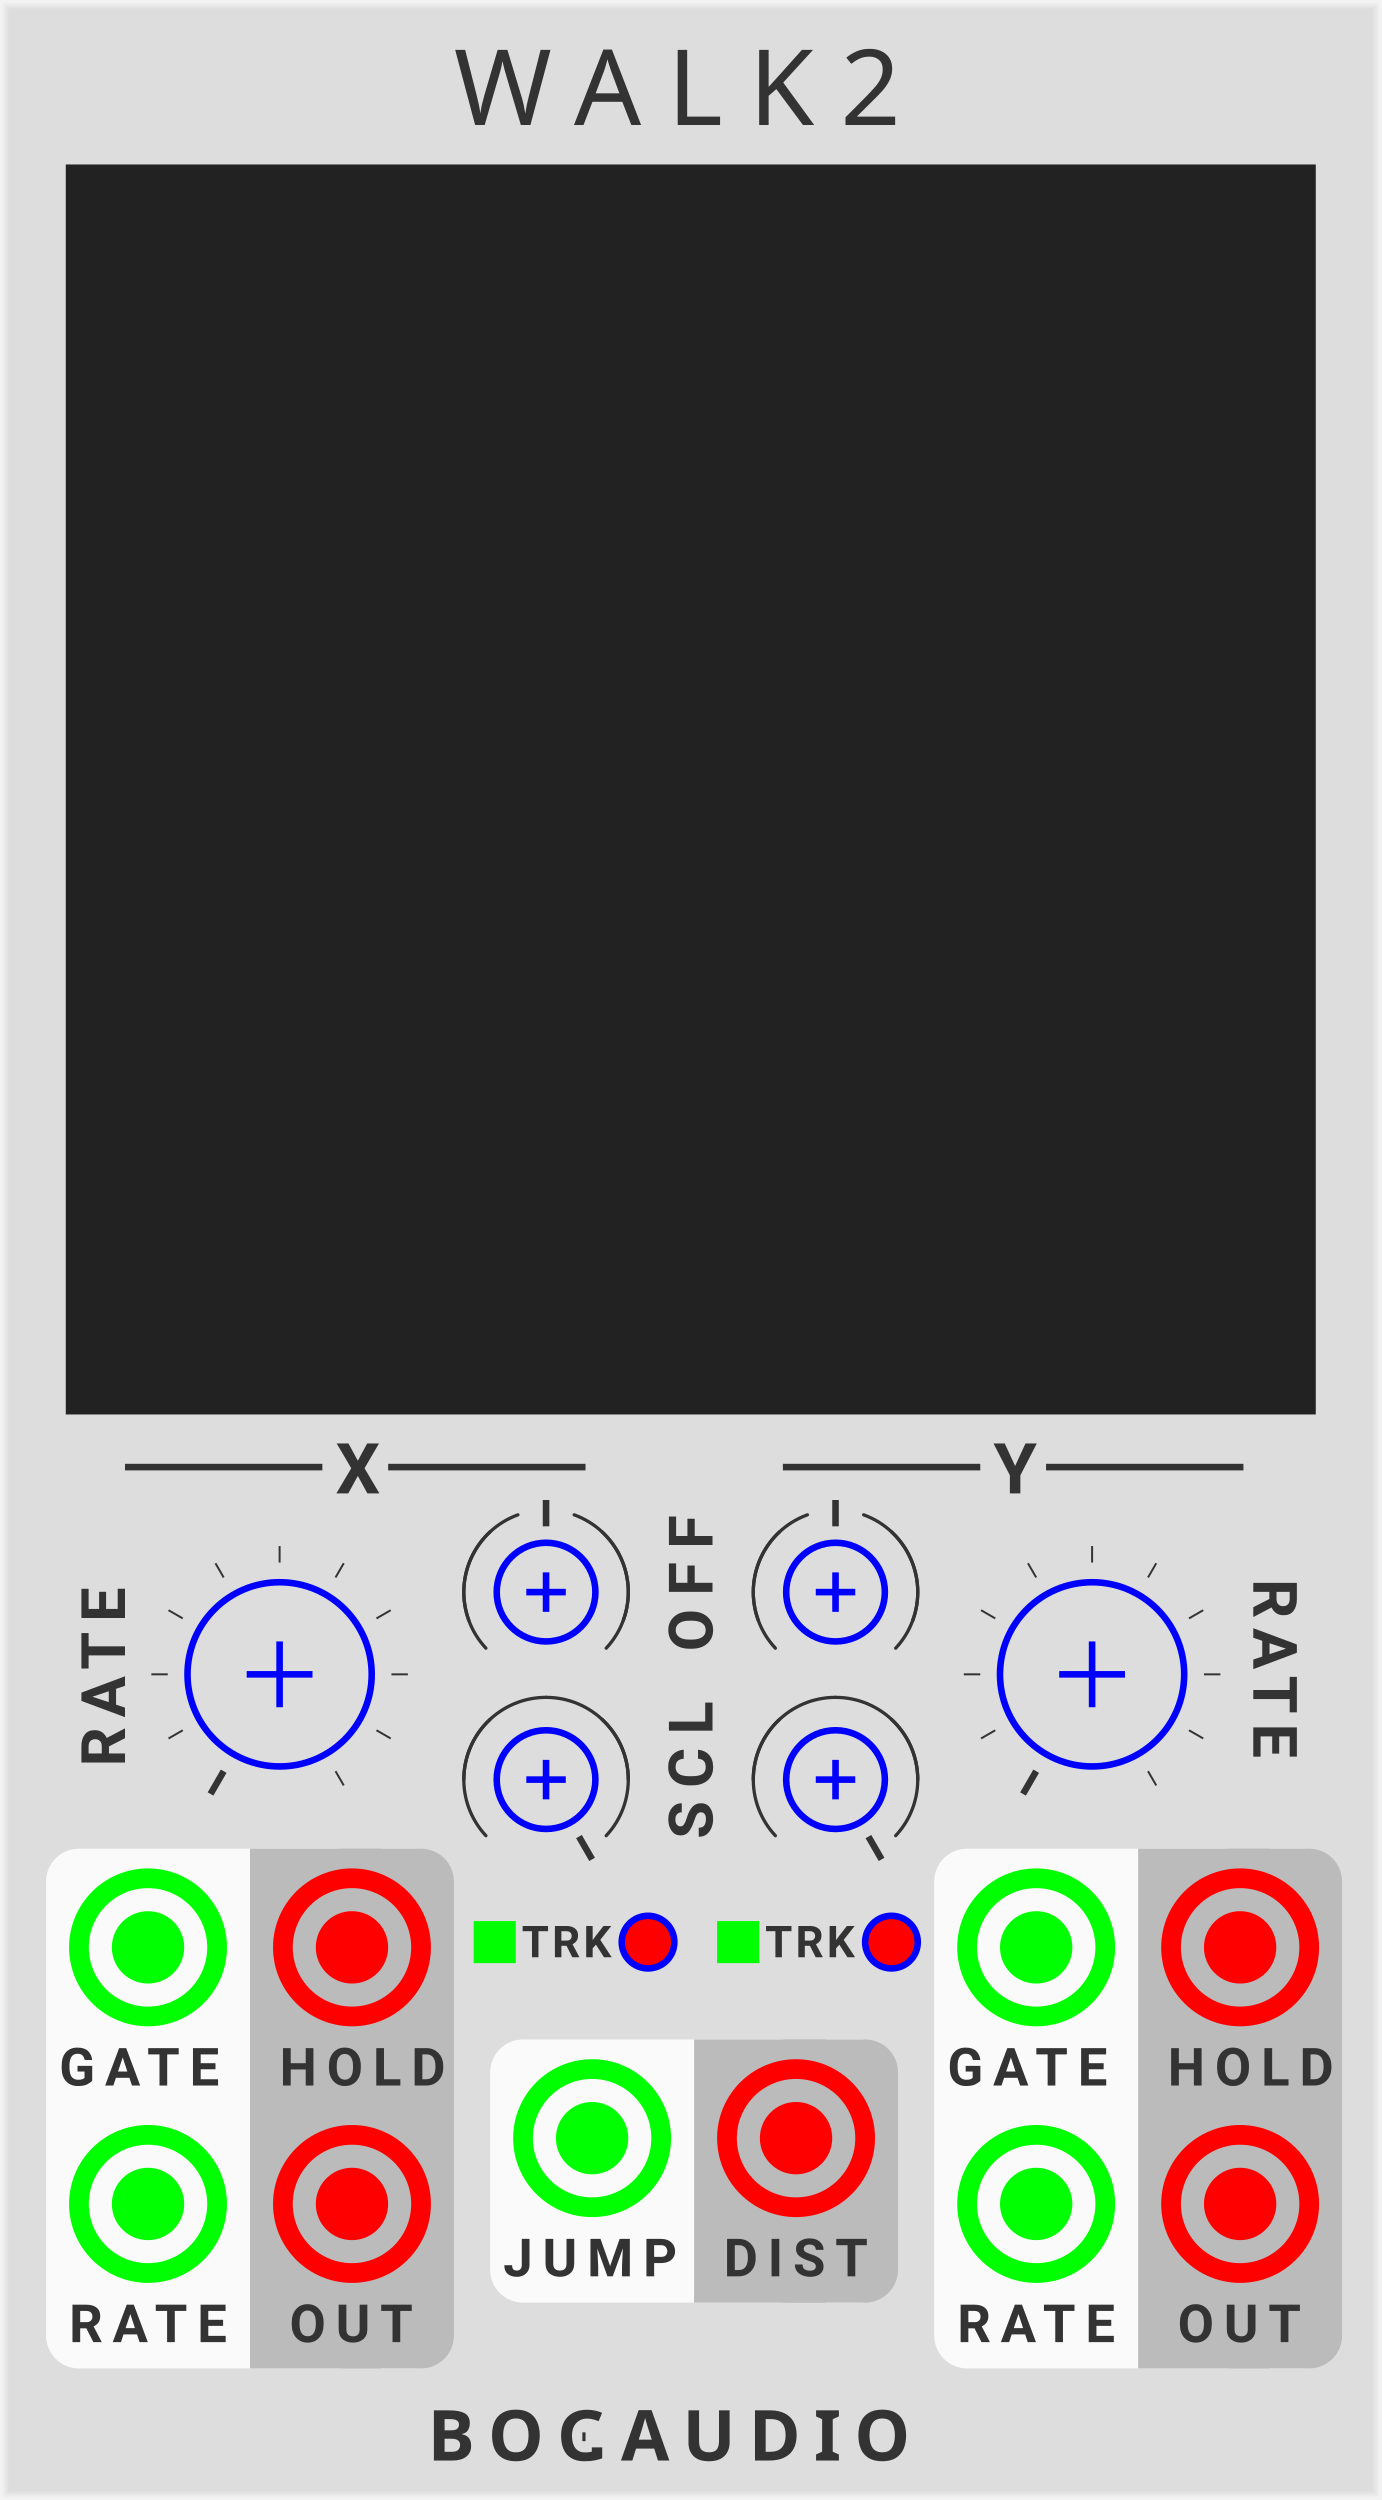
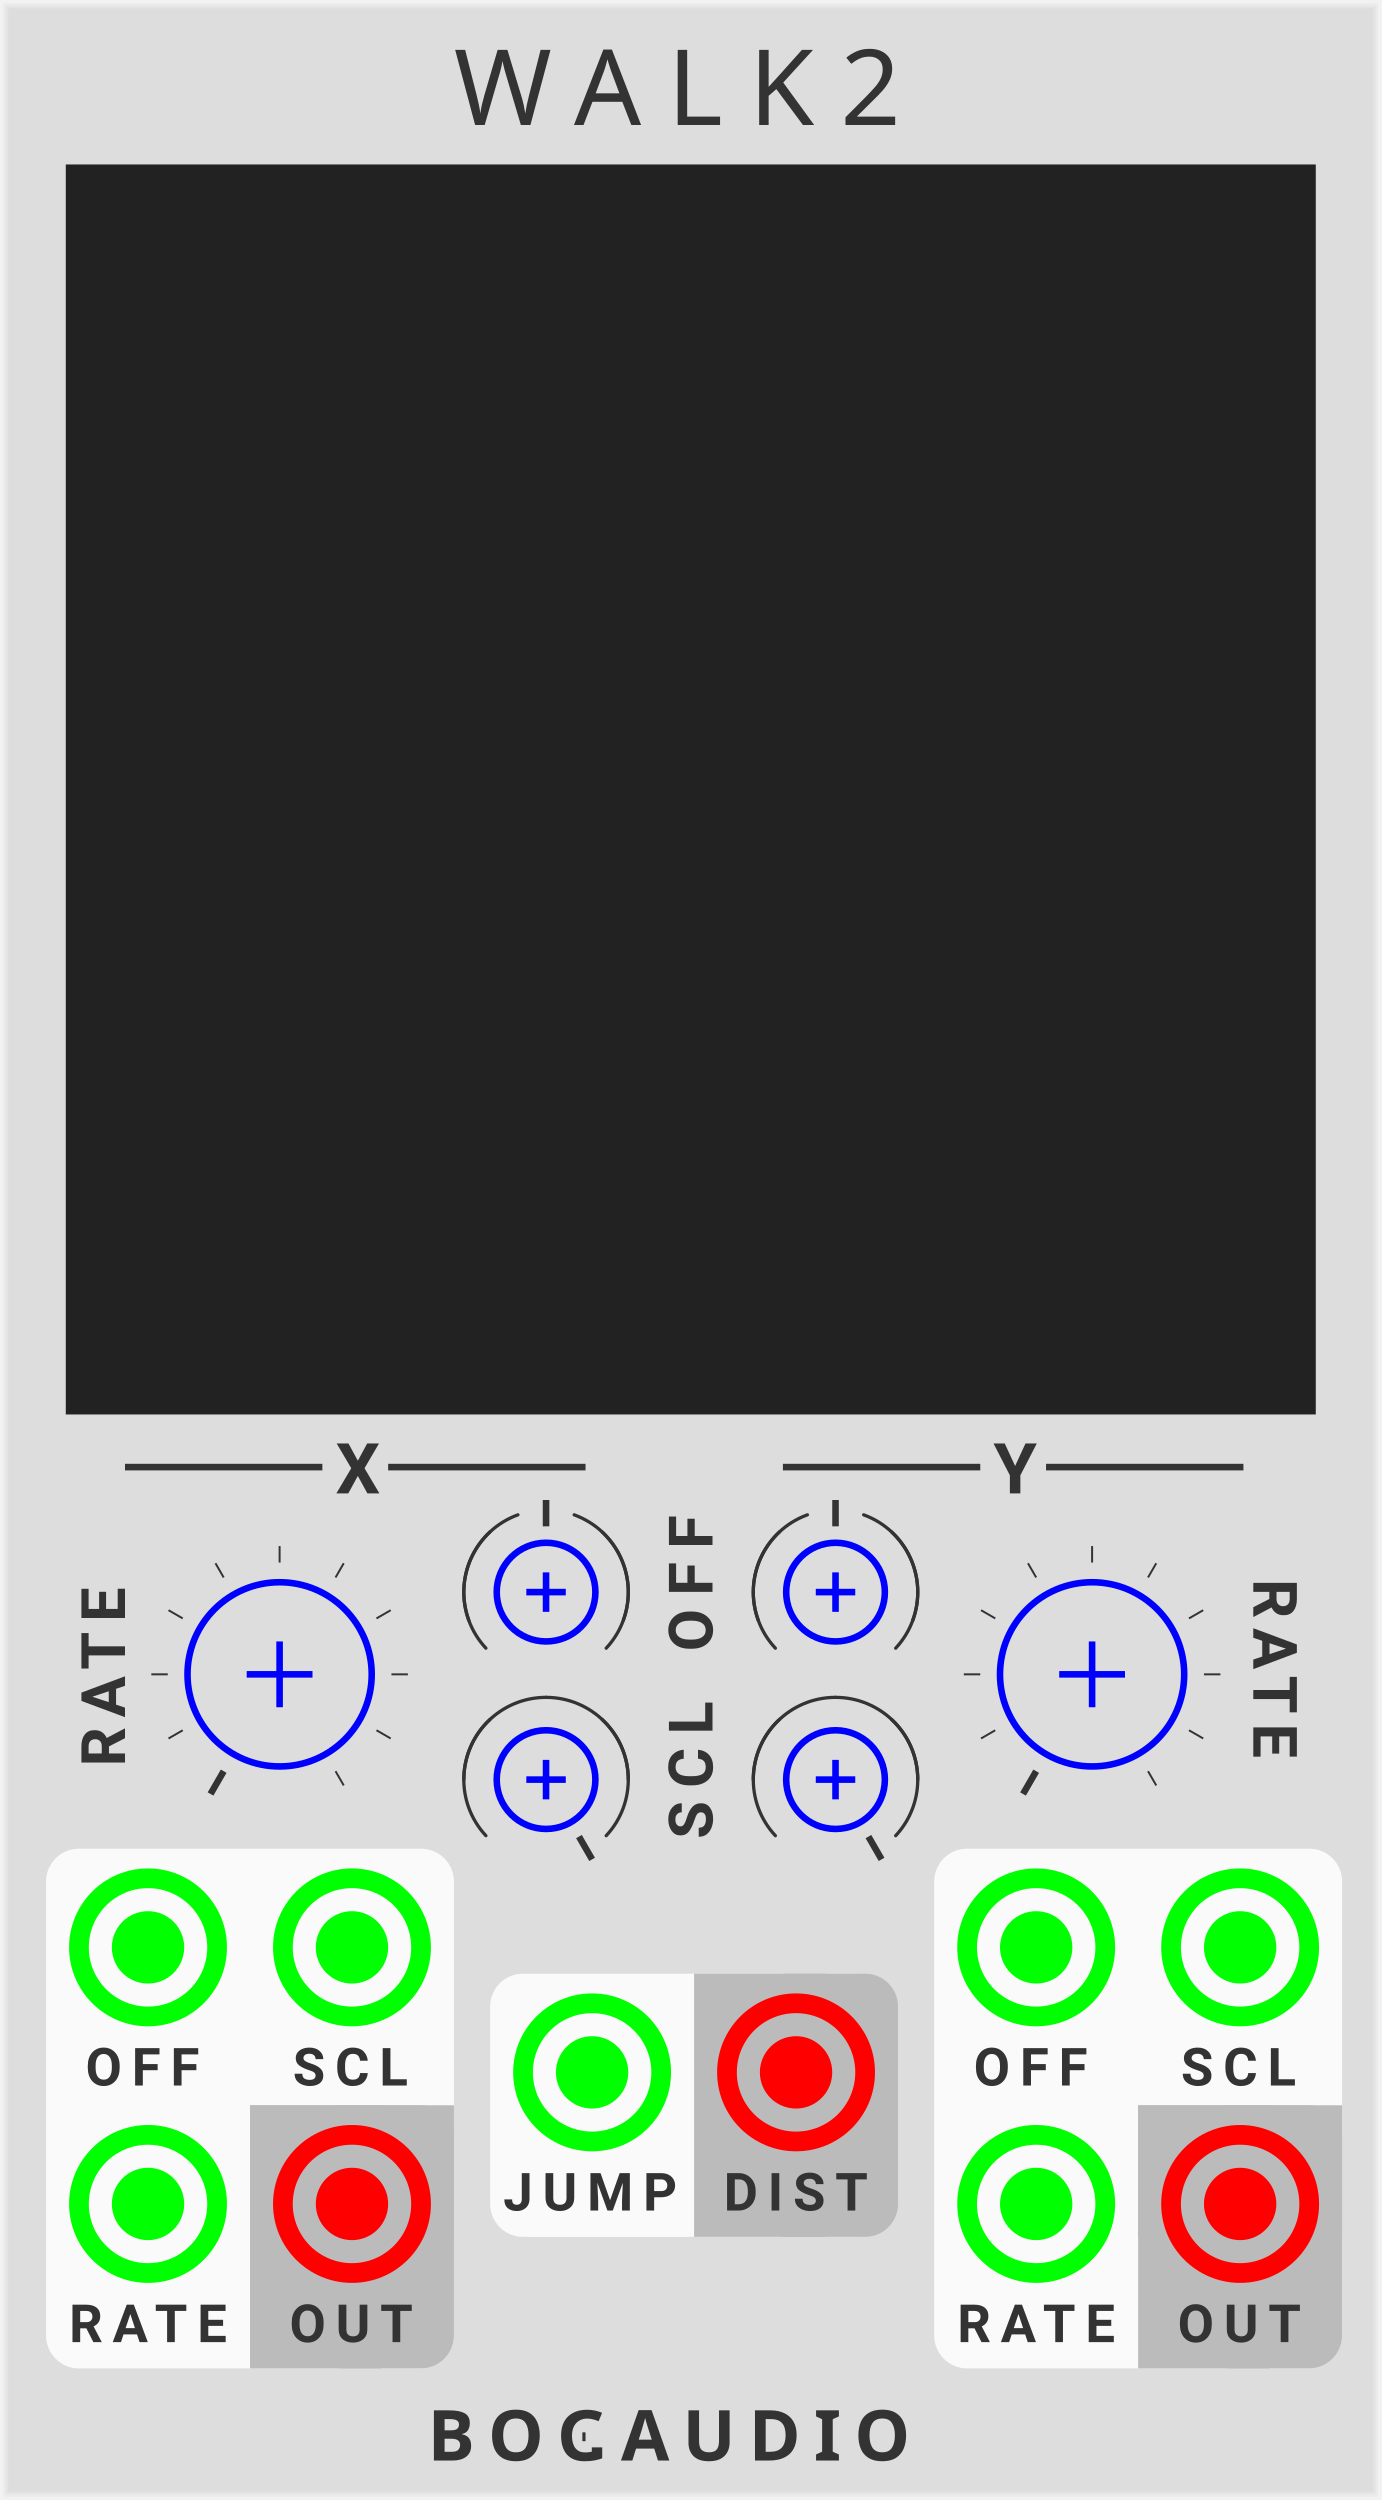
<svg xmlns="http://www.w3.org/2000/svg" xmlns:xlink="http://www.w3.org/1999/xlink" version="1.1" width="210" height="380" viewBox="0 0 210 380">
  <style>
    text {
      fill: #333;
      font-family: 'Roboto', sans-serif;
      font-weight: bold;
    }
    text.title {
      font-family: 'Comfortaa', sans-serif;
      font-weight: normal;
    }
    text.brand {
      font-family: 'Audiowide', sans-serif;
      font-weight: bold;
    }
  </style>
  <defs>
    <symbol id="display" viewBox="0 0 190px 190px">
      <rect cx="0" cy="0" width="190" height="190" fill="#222" />
    </symbol>
    <symbol id="knob-medium" viewBox="0 0 45px 45px">
      <g transform="translate(22.5 22.5)">
        <polyline points="-5,0 5,0" stroke-width="1" stroke="#00f" />
        <polyline points="0,-5 0,5" stroke-width="1" stroke="#00f" />
        <circle cx="0" cy="0" r="14" stroke-width="1" stroke="#00f" fill="none" />
      </g>
    </symbol>
    <symbol id="knob-smallest" viewBox="0 0 16px 16px">
      <g transform="translate(8 8)">
        <polyline points="-3,0 3,0" stroke-width="1" stroke="#00f" />
        <polyline points="0,-3 0,3" stroke-width="1" stroke="#00f" />
        <circle r="7.5" stroke-width="1" stroke="#00f" fill="none" />
      </g>
    </symbol>
    <symbol id="knobguide-change" viewBox="0 0 45px 45px">
      <g transform="translate(22.5 22.5)">
        <polyline points="0,0 4,0" stroke-width="1.0" stroke="#333" transform="rotate(-240) translate(17 0)" />
        <polyline points="0,0 2.5,0" stroke-width="0.3" stroke="#333" transform="rotate(-210) translate(17 0)" />
        <polyline points="0,0 2.5,0" stroke-width="0.3" stroke="#333" transform="rotate(-180) translate(17 0)" />
        <polyline points="0,0 2.5,0" stroke-width="0.3" stroke="#333" transform="rotate(-150) translate(17 0)" />
        <polyline points="0,0 2.5,0" stroke-width="0.3" stroke="#333" transform="rotate(-120) translate(17 0)" />
        <polyline points="0,0 2.5,0" stroke-width="0.3" stroke="#333" transform="rotate(-90) translate(17 0)" />
        <polyline points="0,0 2.5,0" stroke-width="0.3" stroke="#333" transform="rotate(-60) translate(17 0)" />
        <polyline points="0,0 2.5,0" stroke-width="0.3" stroke="#333" transform="rotate(-30) translate(17 0)" />
        <polyline points="0,0 2.5,0" stroke-width="0.3" stroke="#333" transform="rotate(0) translate(17 0)" />
        <polyline points="0,0 2.5,0" stroke-width="0.3" stroke="#333" transform="rotate(30) translate(17 0)" />
        <polyline points="0,0 2.5,0" stroke-width="0.3" stroke="#333" transform="rotate(60) translate(17 0)" />
      </g>
    </symbol>
    <symbol id="knobguide-centertick" viewBox="0 0 40px 40px">
      <g transform="translate(20 20)">
        <g transform="rotate(-90) translate(10 0)">
          <polyline points="0,0 4,0" stroke-width="1" stroke="#333" />
        </g>
        <path d="M 0 -12.5 A 12.5 12.5 0 0 1 12.5 0" stroke="#333" stroke-width="0.5" stroke-linecap="round" fill="none" transform="rotate(20)" />
        <path d="M 0 -12.5 A 12.5 12.5 0 0 1 12.5 0" stroke="#333" stroke-width="0.5" stroke-linecap="round" fill="none" transform="rotate(43)" />
        <path d="M 0 -12.5 A 12.5 12.5 0 0 0 -12.5 0" stroke="#333" stroke-width="0.5" stroke-linecap="round" fill="none" transform="rotate(-20)" />
        <path d="M 0 -12.5 A 12.5 12.5 0 0 0 -12.5 0" stroke="#333" stroke-width="0.5" stroke-linecap="round" fill="none" transform="rotate(-43)" />
      </g>
    </symbol>
    <symbol id="knobguide-maxtick" viewBox="0 0 40px 40px">
      <g transform="translate(20 20)">
        <g transform="rotate(60) translate(10 0)">
          <polyline points="0,0 4,0" stroke-width="1" stroke="#333" />
        </g>
        <path d="M 0 -12.5 A 12.5 12.5 0 0 1 12.5 0" stroke="#333" stroke-width="0.5" stroke-linecap="round" fill="none" transform="rotate(0)" />
        <path d="M 0 -12.5 A 12.5 12.5 0 0 1 12.5 0" stroke="#333" stroke-width="0.5" stroke-linecap="round" fill="none" transform="rotate(43)" />
        <path d="M 0 -12.5 A 12.5 12.5 0 0 0 -12.5 0" stroke="#333" stroke-width="0.5" stroke-linecap="round" fill="none" transform="rotate(0)" />
        <path d="M 0 -12.5 A 12.5 12.5 0 0 0 -12.5 0" stroke="#333" stroke-width="0.5" stroke-linecap="round" fill="none" transform="rotate(-43)" />
      </g>
    </symbol>
    <symbol id="input" viewBox="0 0 24px 24px">
      <g transform="translate(12 12)">
        <circle cx="0" cy="0" r="5" stroke-width="1" stroke="#0f0" fill="#0f0" />
        <circle cx="0" cy="0" r="10.5" stroke-width="3" stroke="#0f0" fill="none" />
      </g>
    </symbol>
    <symbol id="output" viewBox="0 0 24px 24px">
      <g transform="translate(12 12)">
        <circle cx="0" cy="0" r="5" stroke-width="1" stroke="#f00" fill="#f00" />
        <circle cx="0" cy="0" r="10.5" stroke-width="3" stroke="#f00" fill="none" />
      </g>
    </symbol>
-     <symbol id="button-small" viewBox="0 0 9px 9px">
-       <g transform="translate(4.5 4.5)">
-         <circle r="4" stroke-width="1" stroke="#00f" fill="#f00" />
-       </g>
-     </symbol>
-     <symbol id="light-small" viewBox="0 0 6.4px 6.4px">
-       <rect width="6.4" height="6.4" fill="#0f0" />
-     </symbol>
  </defs>
  <rect width="100%" height="100%" fill="#ddd" />
  <polyline points="1,1 209,1 209,379 1,379 1,1" stroke="#e4e4e4" stroke-width="0.5" fill="none" />
  <polyline points="0.5,0.5 209.5,0.5 209.5,379.5 0.5,379.5 0.5,0.5" stroke="#ebebeb" stroke-width="0.8" fill="none" />
  <polyline points="0,0 210,0 210,380 0,380 0,0" stroke="#f2f2f2" stroke-width="1" fill="none" />
  <text class="title" x="69" y="19" font-size="12pt" letter-spacing="4px">WALK2</text>
  <g transform="translate(65 374)">
    <text class="brand" font-size="8pt" letter-spacing="2px">BOGAUDIO</text>
    <rect width="3.0" height="3" fill="#ddd" transform="translate(24 -5)" />
  </g>
  <g transform="translate(10 25)">
    <use id="DISPLAY_WIDGET" xlink:href="#display" />
  </g>
  <g transform="translate(0 227)">
    <g transform="translate(6 0)">
      <text font-size="8pt" transform="translate(45 0)">X</text>
      <polyline points="0,0 30,0" stroke="#333" stroke-width="1" fill="none" transform="translate(13 -4)" />
      <polyline points="0,0 30,0" stroke="#333" stroke-width="1" fill="none" transform="translate(53 -4)" />
    </g>
    <g transform="translate(111 0)">
      <text font-size="8pt" transform="translate(40 0)">Y</text>
      <polyline points="0,0 30,0" stroke="#333" stroke-width="1" fill="none" transform="translate(8 -4)" />
      <polyline points="0,0 30,0" stroke="#333" stroke-width="1" fill="none" transform="translate(48 -4)" />
    </g>
  </g>
  <g transform="translate(12 235)">
    <g transform="translate(-2 0)">
      <text font-size="7pt" letter-spacing="1.5px" transform="translate(9 33.5) rotate(270)">RATE</text>
      <use id="RATE_X_PARAM" xlink:href="#knob-medium" transform="translate(10 -3)" />
    </g>
    <use xlink:href="#knobguide-change" transform="translate(8 -3)" />
  </g>
  <g transform="translate(145.5 235)">
    <g transform="translate(-2 0)">
      <text font-size="7pt" letter-spacing="1.5px" transform="translate(47 5) rotate(90)">RATE</text>
      <use id="RATE_Y_PARAM" xlink:href="#knob-medium" transform="translate(0 -3)" />
    </g>
    <use xlink:href="#knobguide-change" transform="translate(-2 -3)" />
  </g>
  <g transform="translate(105 234)">
    <text font-size="7pt" letter-spacing="2px" transform="translate(3.3 17) rotate(270)">OFF</text>
    <use id="OFFSET_X_PARAM" xlink:href="#knob-smallest" transform="translate(-30 0)" />
    <use xlink:href="#knobguide-centertick" transform="translate(-42 -12)" />
    <use id="OFFSET_Y_PARAM" xlink:href="#knob-smallest" transform="translate(14 0)" />
    <use xlink:href="#knobguide-centertick" transform="translate(2 -12)" />
  </g>
  <g transform="translate(105 262.5)">
    <text font-size="7pt" letter-spacing="2px" transform="translate(3.3 17) rotate(270)">SCL</text>
    <use id="SCALE_X_PARAM" xlink:href="#knob-smallest" transform="translate(-30 0)" />
    <use xlink:href="#knobguide-maxtick" transform="translate(-42 -12)" />
    <use id="SCALE_Y_PARAM" xlink:href="#knob-smallest" transform="translate(14 0)" />
    <use xlink:href="#knobguide-maxtick" transform="translate(2 -12)" />
  </g>
-   <g transform="translate(0 292)">
-     <g transform="translate(72 0)">
-       <use id="TRACK_X_PARAM" xlink:href="#button-small" transform="translate(22 -1.3)" />
-       <use id="TRACK_X_LIGHT" xlink:href="#light-small" transform="translate(0 0)" />
-       <text font-size="5pt" letter-spacing="0.5px" transform="translate(7.3 5.5)">TRK</text>
-     </g>
-     <g transform="translate(109 0)">
-       <use id="TRACK_Y_PARAM" xlink:href="#button-small" transform="translate(22 -1.3)" />
-       <use id="TRACK_Y_LIGHT" xlink:href="#light-small" transform="translate(0 0)" />
-       <text font-size="5pt" letter-spacing="0.5px" transform="translate(7.3 5.5)">TRK</text>
-     </g>
-   </g>
  <g transform="translate(7 281)">
-     <rect width="61" height="79" rx="5" fill="#fafafa" />
-     <rect width="22" height="79" rx="5" fill="#bbb" transform="translate(40)" />
-     <rect width="20" height="79" fill="#bbb" transform="translate(31)" />
-     <use id="HOLD_X_INPUT" xlink:href="#input" transform="translate(3.5 3)" />
-     <use id="HOLD_X_OUTPUT" xlink:href="#output" transform="translate(34.5 3)" />
-     <text font-size="6pt" letter-spacing="1.5px" transform="translate(2 36)">GATE</text>
-     <text font-size="6pt" letter-spacing="1.5px" transform="translate(35.5 36)">HOLD</text>
+     <rect width="62" height="79" rx="5" fill="#fafafa" />
+     <rect width="22" height="40" rx="5" fill="#bbb" transform="translate(40 39)" />
+     <rect width="20" height="40" fill="#bbb" transform="translate(31 39)" />
+     <rect width="31" height="20" fill="#bbb" transform="translate(31 39)" />
+     <use id="OFFSET_X_INPUT" xlink:href="#input" transform="translate(3.5 3)" />
+     <use id="SCALE_X_INPUT" xlink:href="#input" transform="translate(34.5 3)" />
+     <text font-size="6pt" letter-spacing="1.5px" transform="translate(6 36)">OFF</text>
+     <text font-size="6pt" letter-spacing="1.5px" transform="translate(37.5 36)">SCL</text>
    <use id="RATE_X_INPUT" xlink:href="#input" transform="translate(3.5 42)" />
    <use id="OUT_X_OUTPUT" xlink:href="#output" transform="translate(34.5 42)" />
    <text font-size="6pt" letter-spacing="1.5px" transform="translate(3.5 75)">RATE</text>
    <text font-size="6pt" letter-spacing="1.5px" transform="translate(37 75)">OUT</text>
  </g>
  <g transform="translate(142 281)">
-     <rect width="61" height="79" rx="5" fill="#fafafa" />
-     <rect width="22" height="79" rx="5" fill="#bbb" transform="translate(40)" />
-     <rect width="20" height="79" fill="#bbb" transform="translate(31)" />
-     <use id="HOLD_Y_INPUT" xlink:href="#input" transform="translate(3.5 3)" />
-     <use id="HOLD_Y_OUTPUT" xlink:href="#output" transform="translate(34.5 3)" />
-     <text font-size="6pt" letter-spacing="1.5px" transform="translate(2 36)">GATE</text>
-     <text font-size="6pt" letter-spacing="1.5px" transform="translate(35.5 36)">HOLD</text>
+     <rect width="62" height="79" rx="5" fill="#fafafa" />
+     <rect width="22" height="40" rx="5" fill="#bbb" transform="translate(40 39)" />
+     <rect width="20" height="40" fill="#bbb" transform="translate(31 39)" />
+     <rect width="31" height="20" fill="#bbb" transform="translate(31 39)" />
+     <use id="OFFSET_Y_INPUT" xlink:href="#input" transform="translate(3.5 3)" />
+     <use id="SCALE_Y_INPUT" xlink:href="#input" transform="translate(34.5 3)" />
+     <text font-size="6pt" letter-spacing="1.5px" transform="translate(6 36)">OFF</text>
+     <text font-size="6pt" letter-spacing="1.5px" transform="translate(37.5 36)">SCL</text>
    <use id="RATE_Y_INPUT" xlink:href="#input" transform="translate(3.5 42)" />
    <use id="OUT_Y_OUTPUT" xlink:href="#output" transform="translate(34.5 42)" />
    <text font-size="6pt" letter-spacing="1.5px" transform="translate(3.5 75)">RATE</text>
    <text font-size="6pt" letter-spacing="1.5px" transform="translate(37 75)">OUT</text>
  </g>
-   <g transform="translate(74.5 310)">
+   <g transform="translate(74.5 300)">
    <rect width="61" height="40" rx="5" fill="#fafafa" />
    <rect width="22" height="40" rx="5" fill="#bbb" transform="translate(40)" />
    <rect width="20" height="40" fill="#bbb" transform="translate(31)" />
    <use id="JUMP_INPUT" xlink:href="#input" transform="translate(3.5 3)" />
    <use id="DISTANCE_OUTPUT" xlink:href="#output" transform="translate(34.5 3)" />
    <text font-size="6pt" letter-spacing="1.5px" transform="translate(2 36)">JUMP</text>
    <text font-size="6pt" letter-spacing="1.5px" transform="translate(35.5 36)">DIST</text>
  </g>
</svg>
